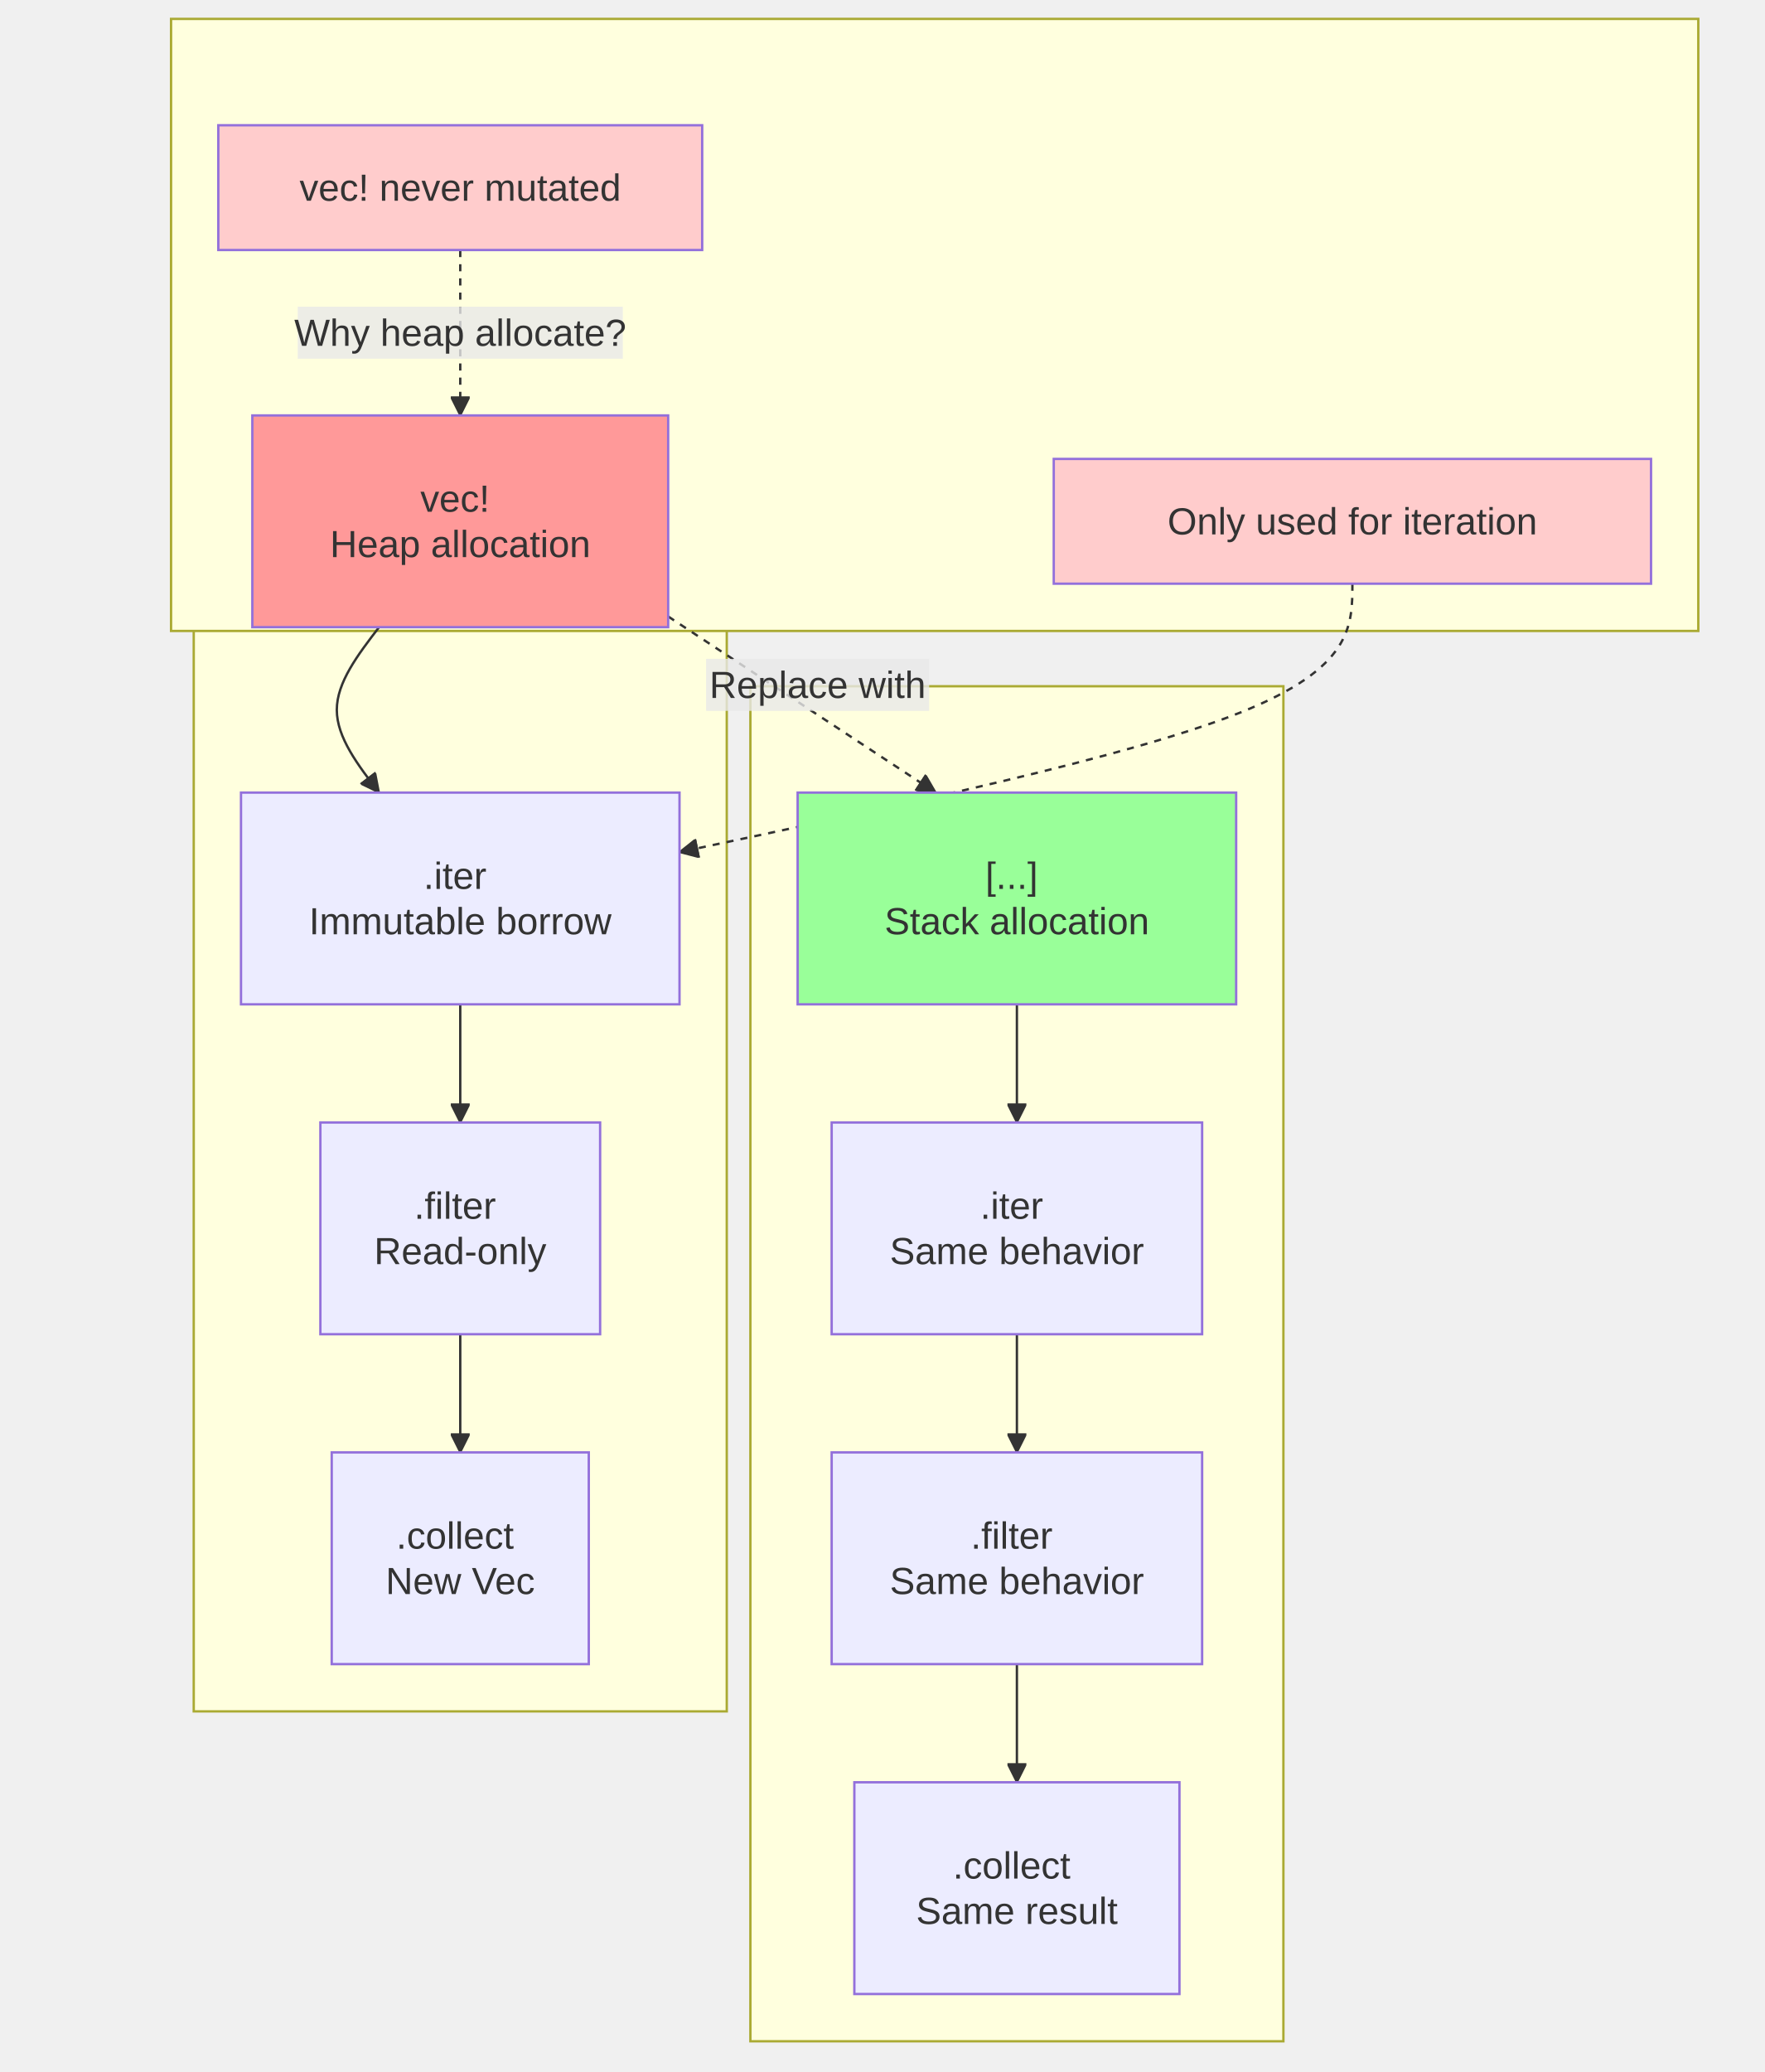
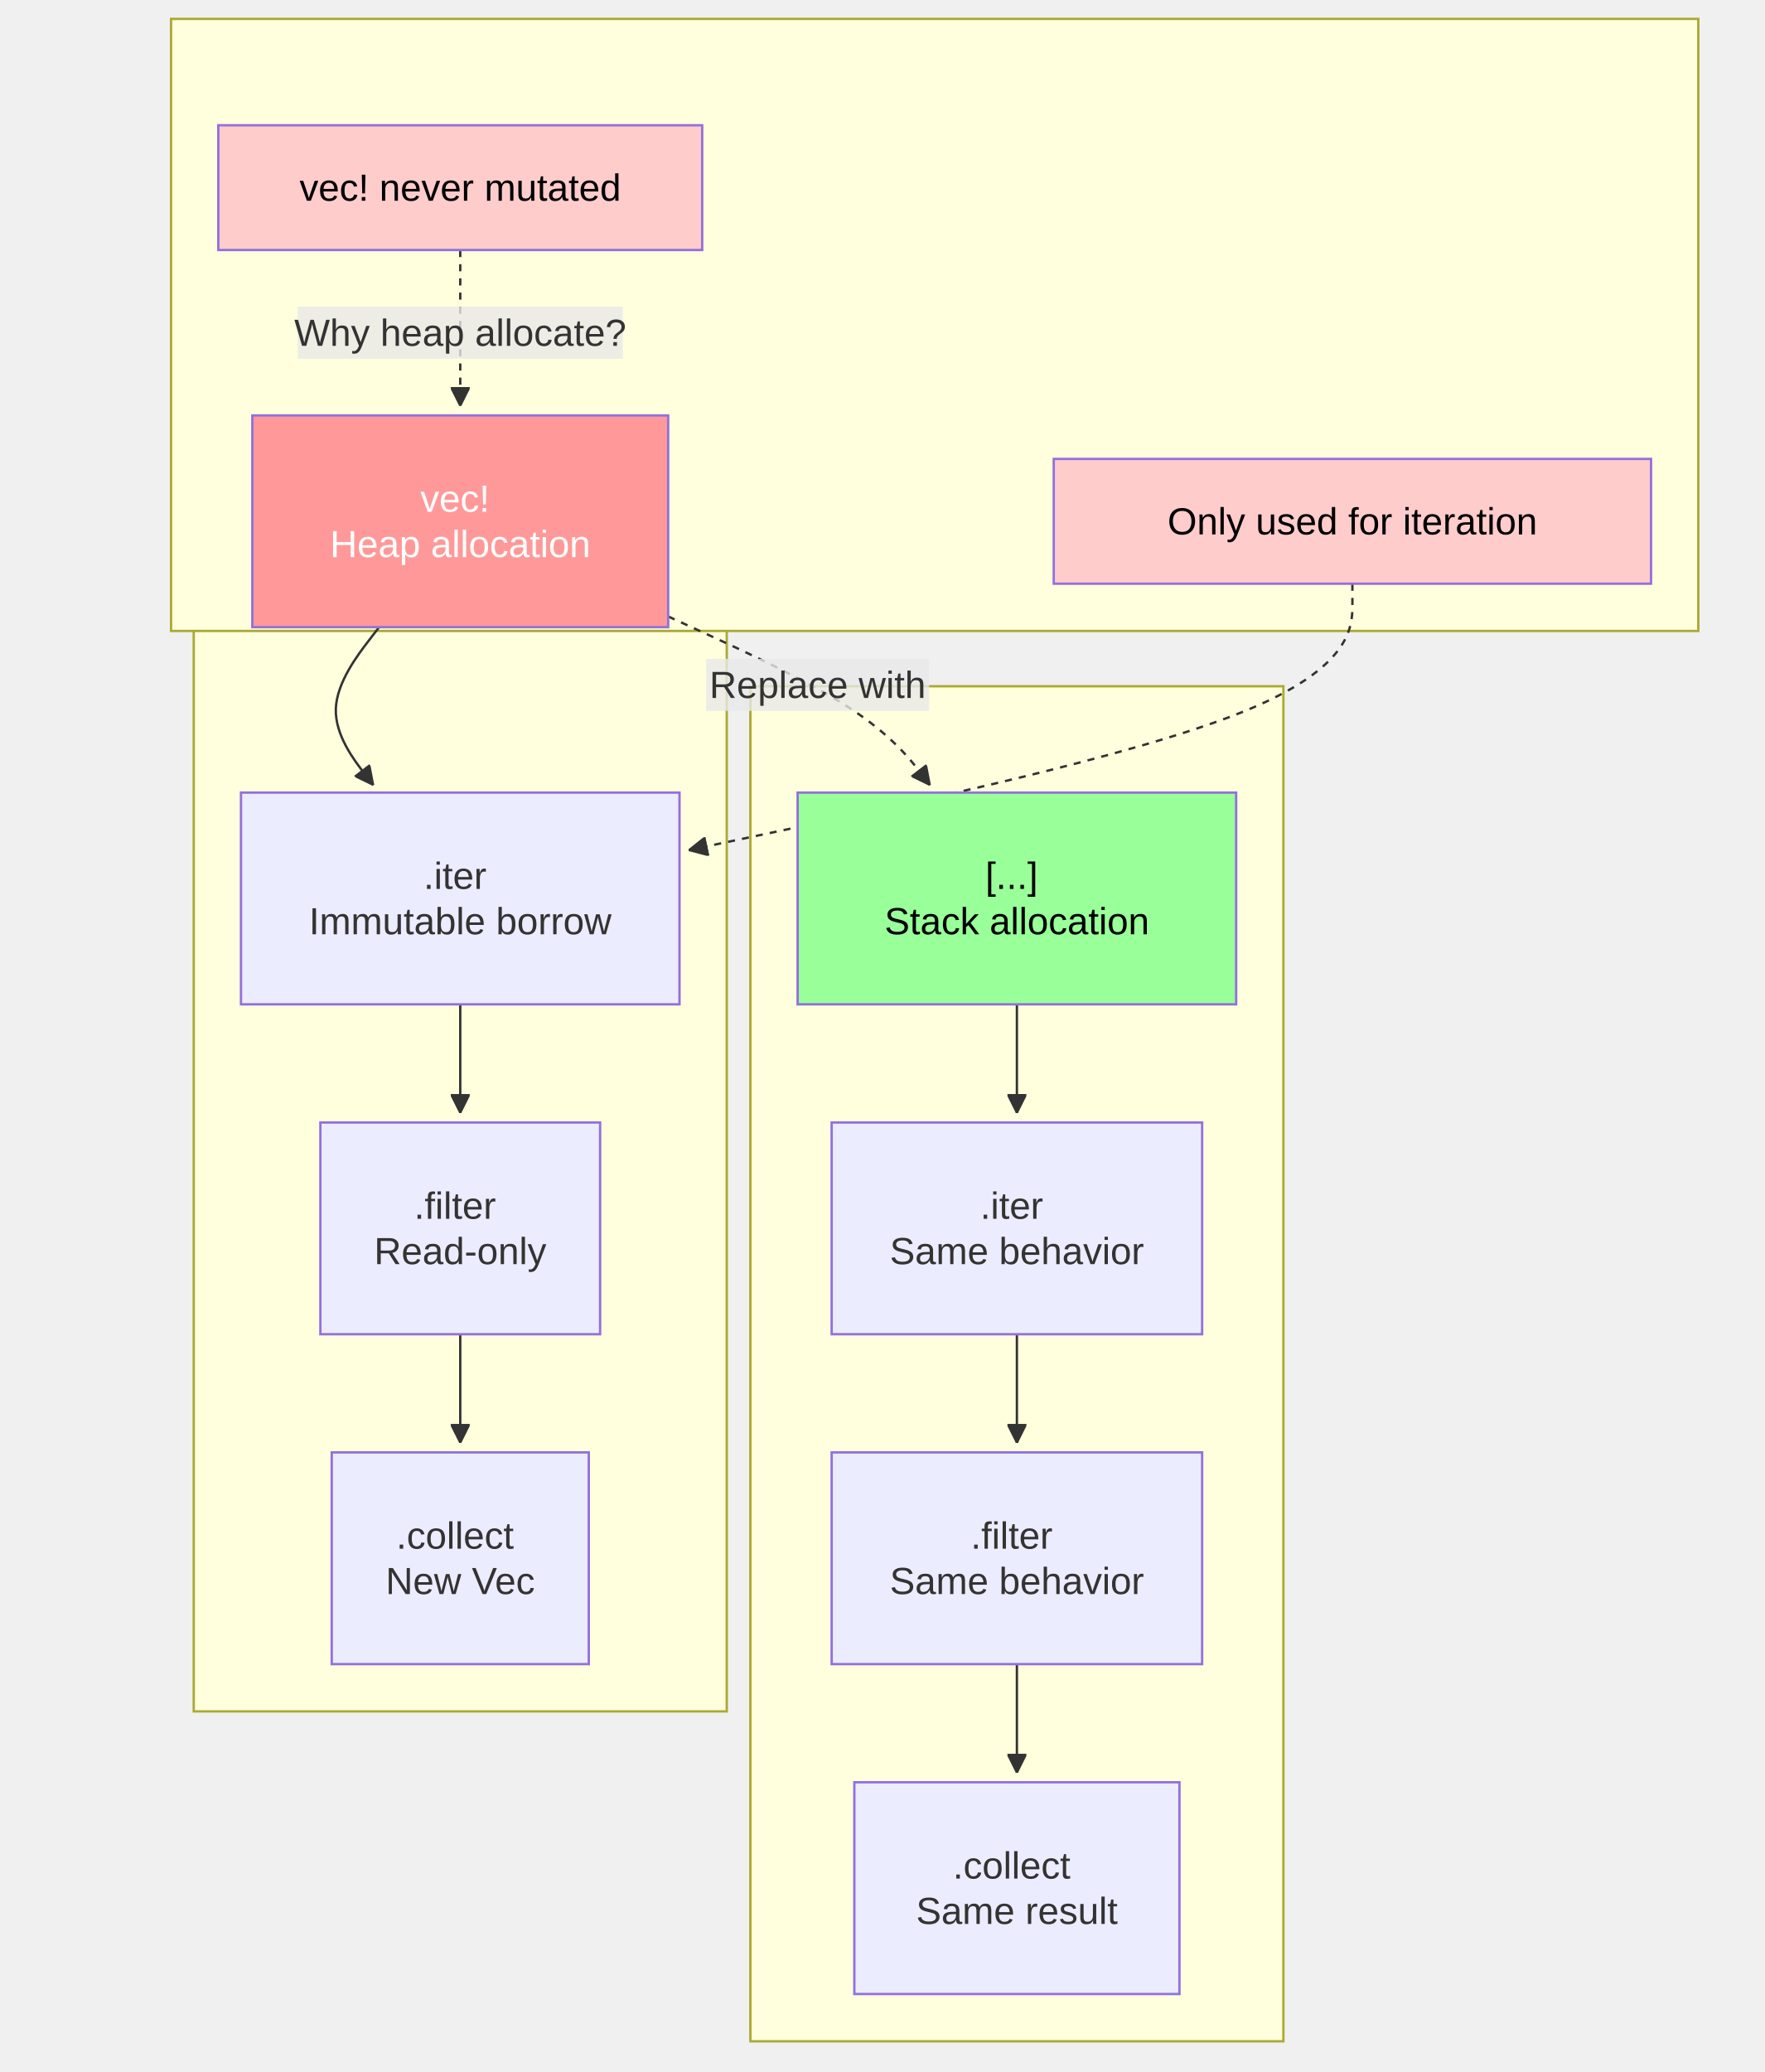
<svg xmlns="http://www.w3.org/2000/svg" width="746.8" height="876.8" viewBox="-8 -28 746.8 876.8" class="mermaid">
  <style>

.mermaid {
  font-family: trebuchet ms, verdana, arial, sans-serif;
  font-size: 16px;
}

.node rect,
.node polygon,
.node circle,
.node ellipse,
.node path {
  fill: #ECECFF;
  stroke: #9370DB;
  stroke-width: 1px;
}

.node line {
  stroke: #9370DB;
  stroke-width: 1px;
}

.node .label {
  fill: #333333;
}

.node text {
  fill: #333333;
  font-family: trebuchet ms, verdana, arial, sans-serif;
  font-size: 16px;
}

.edge-path {
  fill: none;
  stroke: #333333;
  stroke-width: 1px;
}

.edge-label {
  fill: #333333;
  font-family: trebuchet ms, verdana, arial, sans-serif;
}

.edge-label-bg {
  fill: rgba(232, 232, 232, 0.8);
}

.subgraph {
  fill: #ffffde;
  stroke: #aaaa33;
  stroke-width: 1px;
}

.subgraph-title {
  fill: #333333;
  font-weight: bold;
}

.cluster rect {
  fill: #ffffde;
  stroke: #aaaa33;
  stroke-width: 1px;
  rx: 5px;
  ry: 5px;
}

.cluster-label {
  fill: #333333;
  font-family: trebuchet ms, verdana, arial, sans-serif;
  font-size: 16px;
  font-weight: bold;
}

marker path {
  fill: #333333;
  stroke: #333333;
}

  </style>
  <defs>
    <marker id="arrow_point" viewBox="0 0 10 10" refX="10" refY="5" markerWidth="8" markerHeight="8" orient="auto" markerUnits="userSpaceOnUse">
      <path d="M 0 0 L 10 5 L 0 10 z" />
    </marker>
    <marker id="arrow_point_start" viewBox="0 0 10 10" refX="4.5" refY="5" markerWidth="8" markerHeight="8" orient="auto" markerUnits="userSpaceOnUse">
      <path d="M 0 5 L 10 10 L 10 0 z" />
    </marker>
    <marker id="arrow_cross" viewBox="0 0 11 11" refX="12" refY="5.2" markerWidth="11" markerHeight="11" orient="auto" markerUnits="userSpaceOnUse">
      <path d="M 1 1 L 10 10 M 10 1 L 1 10" fill="none" stroke-width="2" />
    </marker>
    <marker id="arrow_cross_start" viewBox="0 0 11 11" refX="-1" refY="5.2" markerWidth="11" markerHeight="11" orient="auto" markerUnits="userSpaceOnUse">
      <path d="M 1 1 L 10 10 M 10 1 L 1 10" stroke-width="2" fill="none" />
    </marker>
    <marker id="arrow_circle" viewBox="0 0 10 10" refX="11" refY="5" markerWidth="11" markerHeight="11" orient="auto" markerUnits="userSpaceOnUse">
      <circle cx="5" cy="5" r="5" />
    </marker>
    <marker id="arrow_circle_start" viewBox="0 0 10 10" refX="-1" refY="5" markerWidth="11" markerHeight="11" orient="auto" markerUnits="userSpaceOnUse">
      <circle cx="5" cy="5" r="5" />
    </marker>
  </defs>
  <g class="root">
    <g class="clusters">
      <g class="subgraph" id="subgraph-">
        <rect x="74" y="102.8" width="225.6" height="593.4" class="cluster" />
        <text x="186.8" y="118.8" class="cluster-label" text-anchor="middle" />
      </g>
      <g class="subgraph" id="subgraph-">
        <rect x="64.4" y="-20" width="646.4" height="259" class="cluster" />
        <text x="387.6" y="-4" class="cluster-label" text-anchor="middle" />
      </g>
      <g class="subgraph" id="subgraph-">
        <rect x="309.6" y="262.4" width="225.6" height="573.4" class="cluster" />
        <text x="422.4" y="278.4" class="cluster-label" text-anchor="middle" />
      </g>
    </g>
    <g class="edgePaths">
      <g class="edge" id="edge-L-A-B-0">
-         <path d="M 152.44 237.40 C 143.49 249.07, 134.55 260.73, 134.55 272.40 C 134.55 284.07, 143.49 295.73, 152.44 307.40" class="edge-path" fill="none" stroke-width="1" marker-end="url(#arrow_point)" />
+         <path d="M152.442,237.4L147.968,243.233C143.495,249.067,134.547,260.733,134.142,271.871C133.736,283.009,141.872,293.617,145.94,298.922L150.008,304.226" class="edge-path" fill="none" stroke-width="1" marker-end="url(#arrow_point)" />
      </g>
      <g class="edge" id="edge-L-B-C-0">
-         <path d="M 186.80 397.00 C 186.80 405.33, 186.80 413.67, 186.80 422.00 C 186.80 430.33, 186.80 438.67, 186.80 447.00" class="edge-path" marker-end="url(#arrow_point)" stroke-width="1" fill="none" />
+         <path d="M186.8,397L186.8,401.167C186.8,405.333,186.8,413.667,186.8,421.333C186.8,429,186.8,436,186.8,439.5L186.8,443" class="edge-path" marker-end="url(#arrow_point)" stroke-width="1" fill="none" />
      </g>
      <g class="edge" id="edge-L-C-D-0">
-         <path d="M 186.80 536.60 C 186.80 544.93, 186.80 553.27, 186.80 561.60 C 186.80 569.93, 186.80 578.27, 186.80 586.60" class="edge-path" marker-end="url(#arrow_point)" fill="none" stroke-width="1" />
+         <path d="M186.8,536.6L186.8,540.767C186.8,544.933,186.8,553.267,186.8,560.933C186.8,568.6,186.8,575.6,186.8,579.1L186.8,582.6" class="edge-path" marker-end="url(#arrow_point)" stroke-width="1" fill="none" />
      </g>
      <g class="edge" id="edge-L-E-A-0">
-         <path d="M 186.80 77.80 C 186.80 89.47, 186.80 101.13, 186.80 112.80 C 186.80 124.47, 186.80 136.13, 186.80 147.80" class="edge-path" fill="none" stroke-width="2" stroke-dasharray="3,3" marker-end="url(#arrow_point)" />
+         <path d="M186.8,77.8L186.8,83.633C186.8,89.467,186.8,101.133,186.8,112.133C186.8,123.133,186.8,133.467,186.8,138.633L186.8,143.8" class="edge-path" stroke-dasharray="3,3" marker-end="url(#arrow_point)" fill="none" stroke-width="2" />
      </g>
      <g class="edge" id="edge-L-F-B-0">
-         <path d="M 564.40 219.00 C 564.40 236.80, 564.40 254.60, 516.93 273.53 C 469.47 292.46, 374.53 312.53, 279.60 332.59" class="edge-path" stroke-dasharray="3,3" stroke-width="2" fill="none" marker-end="url(#arrow_point)" />
+         <path d="M564.4,219L564.4,227.9C564.4,236.8,564.4,254.6,517.586,273.394C470.771,292.187,377.142,311.974,330.328,321.868L283.514,331.761" class="edge-path" stroke-dasharray="3,3" fill="none" stroke-width="2" marker-end="url(#arrow_point)" />
      </g>
      <g class="edge" id="edge-L-G-H-0">
-         <path d="M 422.40 397.00 C 422.40 405.33, 422.40 413.67, 422.40 422.00 C 422.40 430.33, 422.40 438.67, 422.40 447.00" class="edge-path" fill="none" stroke-width="1" marker-end="url(#arrow_point)" />
+         <path d="M422.4,397L422.4,401.167C422.4,405.333,422.4,413.667,422.4,421.333C422.4,429,422.4,436,422.4,439.5L422.4,443" class="edge-path" stroke-width="1" fill="none" marker-end="url(#arrow_point)" />
      </g>
      <g class="edge" id="edge-L-H-I-0">
-         <path d="M 422.40 536.60 C 422.40 544.93, 422.40 553.27, 422.40 561.60 C 422.40 569.93, 422.40 578.27, 422.40 586.60" class="edge-path" marker-end="url(#arrow_point)" stroke-width="1" fill="none" />
+         <path d="M422.4,536.6L422.4,540.767C422.4,544.933,422.4,553.267,422.4,560.933C422.4,568.6,422.4,575.6,422.4,579.1L422.4,582.6" class="edge-path" stroke-width="1" marker-end="url(#arrow_point)" fill="none" />
      </g>
      <g class="edge" id="edge-L-I-J-0">
-         <path d="M 422.40 676.20 C 422.40 684.53, 422.40 692.87, 422.40 701.20 C 422.40 709.53, 422.40 717.87, 422.40 726.20" class="edge-path" marker-end="url(#arrow_point)" fill="none" stroke-width="1" />
+         <path d="M422.4,676.2L422.4,680.367C422.4,684.533,422.4,692.867,422.4,700.533C422.4,708.2,422.4,715.2,422.4,718.7L422.4,722.2" class="edge-path" fill="none" stroke-width="1" marker-end="url(#arrow_point)" />
      </g>
      <g class="edge" id="edge-L-A-G-0">
-         <path d="M 274.80 232.87 L 388.04 307.40" class="edge-path" marker-end="url(#arrow_point)" stroke-width="2" stroke-dasharray="3,3" fill="none" />
+         <path d="M274.8,232.866L289.2,239.455C303.6,246.044,332.4,259.222,350.868,271.115C369.336,283.009,377.472,293.617,381.54,298.922L385.608,304.226" class="edge-path" stroke-dasharray="3,3" stroke-width="2" marker-end="url(#arrow_point)" fill="none" />
      </g>
    </g>
    <g class="edgeLabels">
      <g class="edgeLabel" id="edge-label-L-E-A-0">
        <rect x="118" y="101.8" width="137.6" height="22" class="edge-label-bg" />
-         <text x="186.8" y="112.8" class="edge-label" dominant-baseline="central" text-anchor="middle">Why heap allocate?</text>
+         <text x="186.8" y="112.8" class="edge-label" text-anchor="middle" dominant-baseline="central">Why heap allocate?</text>
      </g>
      <g class="edgeLabel" id="edge-label-L-A-G-0">
        <rect x="290.854" y="250.809" width="94.4" height="22" class="edge-label-bg" />
        <text x="338.054" y="261.809" class="edge-label" text-anchor="middle" dominant-baseline="central">Replace with</text>
      </g>
    </g>
    <g class="nodes">
      <g class="node" id="node-A">
        <rect x="98.8" y="147.8" width="176" height="89.6" style="fill:#ff9999 !important" />
-         <text x="186.8" y="192.6" class="label" text-anchor="middle" dominant-baseline="central">
+         <text x="186.8" y="192.6" class="label" text-anchor="middle" dominant-baseline="central" style="fill: #ffffff">
          <tspan x="186.8" y="192.6" dy="-0.6em">vec!</tspan>
          <tspan x="186.8" dy="1.2em">Heap allocation</tspan>
        </text>
      </g>
      <g class="node" id="node-B">
        <rect x="94" y="307.4" width="185.6" height="89.6" />
        <text x="186.8" y="352.2" class="label" text-anchor="middle" dominant-baseline="central">
          <tspan x="186.8" y="352.2" dy="-0.6em">.iter</tspan>
          <tspan x="186.8" dy="1.2em">Immutable borrow</tspan>
        </text>
      </g>
      <g class="node" id="node-C">
        <rect x="127.6" y="447" width="118.4" height="89.6" />
-         <text x="186.8" y="491.8" class="label" text-anchor="middle" dominant-baseline="central">
+         <text x="186.8" y="491.8" class="label" dominant-baseline="central" text-anchor="middle">
          <tspan x="186.8" y="491.8" dy="-0.6em">.filter</tspan>
          <tspan x="186.8" dy="1.2em">Read-only</tspan>
        </text>
      </g>
      <g class="node" id="node-D">
        <rect x="132.4" y="586.6" width="108.8" height="89.6" />
        <text x="186.8" y="631.4" class="label" dominant-baseline="central" text-anchor="middle">
          <tspan x="186.8" y="631.4" dy="-0.6em">.collect</tspan>
          <tspan x="186.8" dy="1.2em">New Vec</tspan>
        </text>
      </g>
      <g class="node" id="node-E">
        <rect x="84.4" y="25" width="204.8" height="52.8" style="fill:#ffcccc !important" />
-         <text x="186.8" y="51.4" class="label" text-anchor="middle" dominant-baseline="central">vec! never mutated</text>
+         <text x="186.8" y="51.4" class="label" text-anchor="middle" dominant-baseline="central" style="fill: #000000">vec! never mutated</text>
      </g>
      <g class="node" id="node-F">
        <rect x="438" y="166.2" width="252.8" height="52.8" style="fill:#ffcccc !important" />
-         <text x="564.4" y="192.6" class="label" text-anchor="middle" dominant-baseline="central">Only used for iteration</text>
+         <text x="564.4" y="192.6" class="label" style="fill: #000000" text-anchor="middle" dominant-baseline="central">Only used for iteration</text>
      </g>
      <g class="node" id="node-G">
        <rect x="329.6" y="307.4" width="185.6" height="89.6" style="fill:#99ff99 !important" />
-         <text x="422.4" y="352.2" class="label" dominant-baseline="central" text-anchor="middle">
+         <text x="422.4" y="352.2" class="label" dominant-baseline="central" style="fill: #000000" text-anchor="middle">
          <tspan x="422.4" y="352.2" dy="-0.6em">[...]</tspan>
          <tspan x="422.4" dy="1.2em">Stack allocation</tspan>
        </text>
      </g>
      <g class="node" id="node-H">
        <rect x="344" y="447" width="156.8" height="89.6" />
-         <text x="422.4" y="491.8" class="label" text-anchor="middle" dominant-baseline="central">
+         <text x="422.4" y="491.8" class="label" dominant-baseline="central" text-anchor="middle">
          <tspan x="422.4" y="491.8" dy="-0.6em">.iter</tspan>
          <tspan x="422.4" dy="1.2em">Same behavior</tspan>
        </text>
      </g>
      <g class="node" id="node-I">
        <rect x="344" y="586.6" width="156.8" height="89.6" />
-         <text x="422.4" y="631.4" class="label" text-anchor="middle" dominant-baseline="central">
+         <text x="422.4" y="631.4" class="label" dominant-baseline="central" text-anchor="middle">
          <tspan x="422.4" y="631.4" dy="-0.6em">.filter</tspan>
          <tspan x="422.4" dy="1.2em">Same behavior</tspan>
        </text>
      </g>
      <g class="node" id="node-J">
        <rect x="353.6" y="726.2" width="137.6" height="89.6" />
-         <text x="422.4" y="771" class="label" text-anchor="middle" dominant-baseline="central">
+         <text x="422.4" y="771" class="label" dominant-baseline="central" text-anchor="middle">
          <tspan x="422.4" y="771" dy="-0.6em">.collect</tspan>
          <tspan x="422.4" dy="1.2em">Same result</tspan>
        </text>
      </g>
    </g>
  </g>
</svg>
